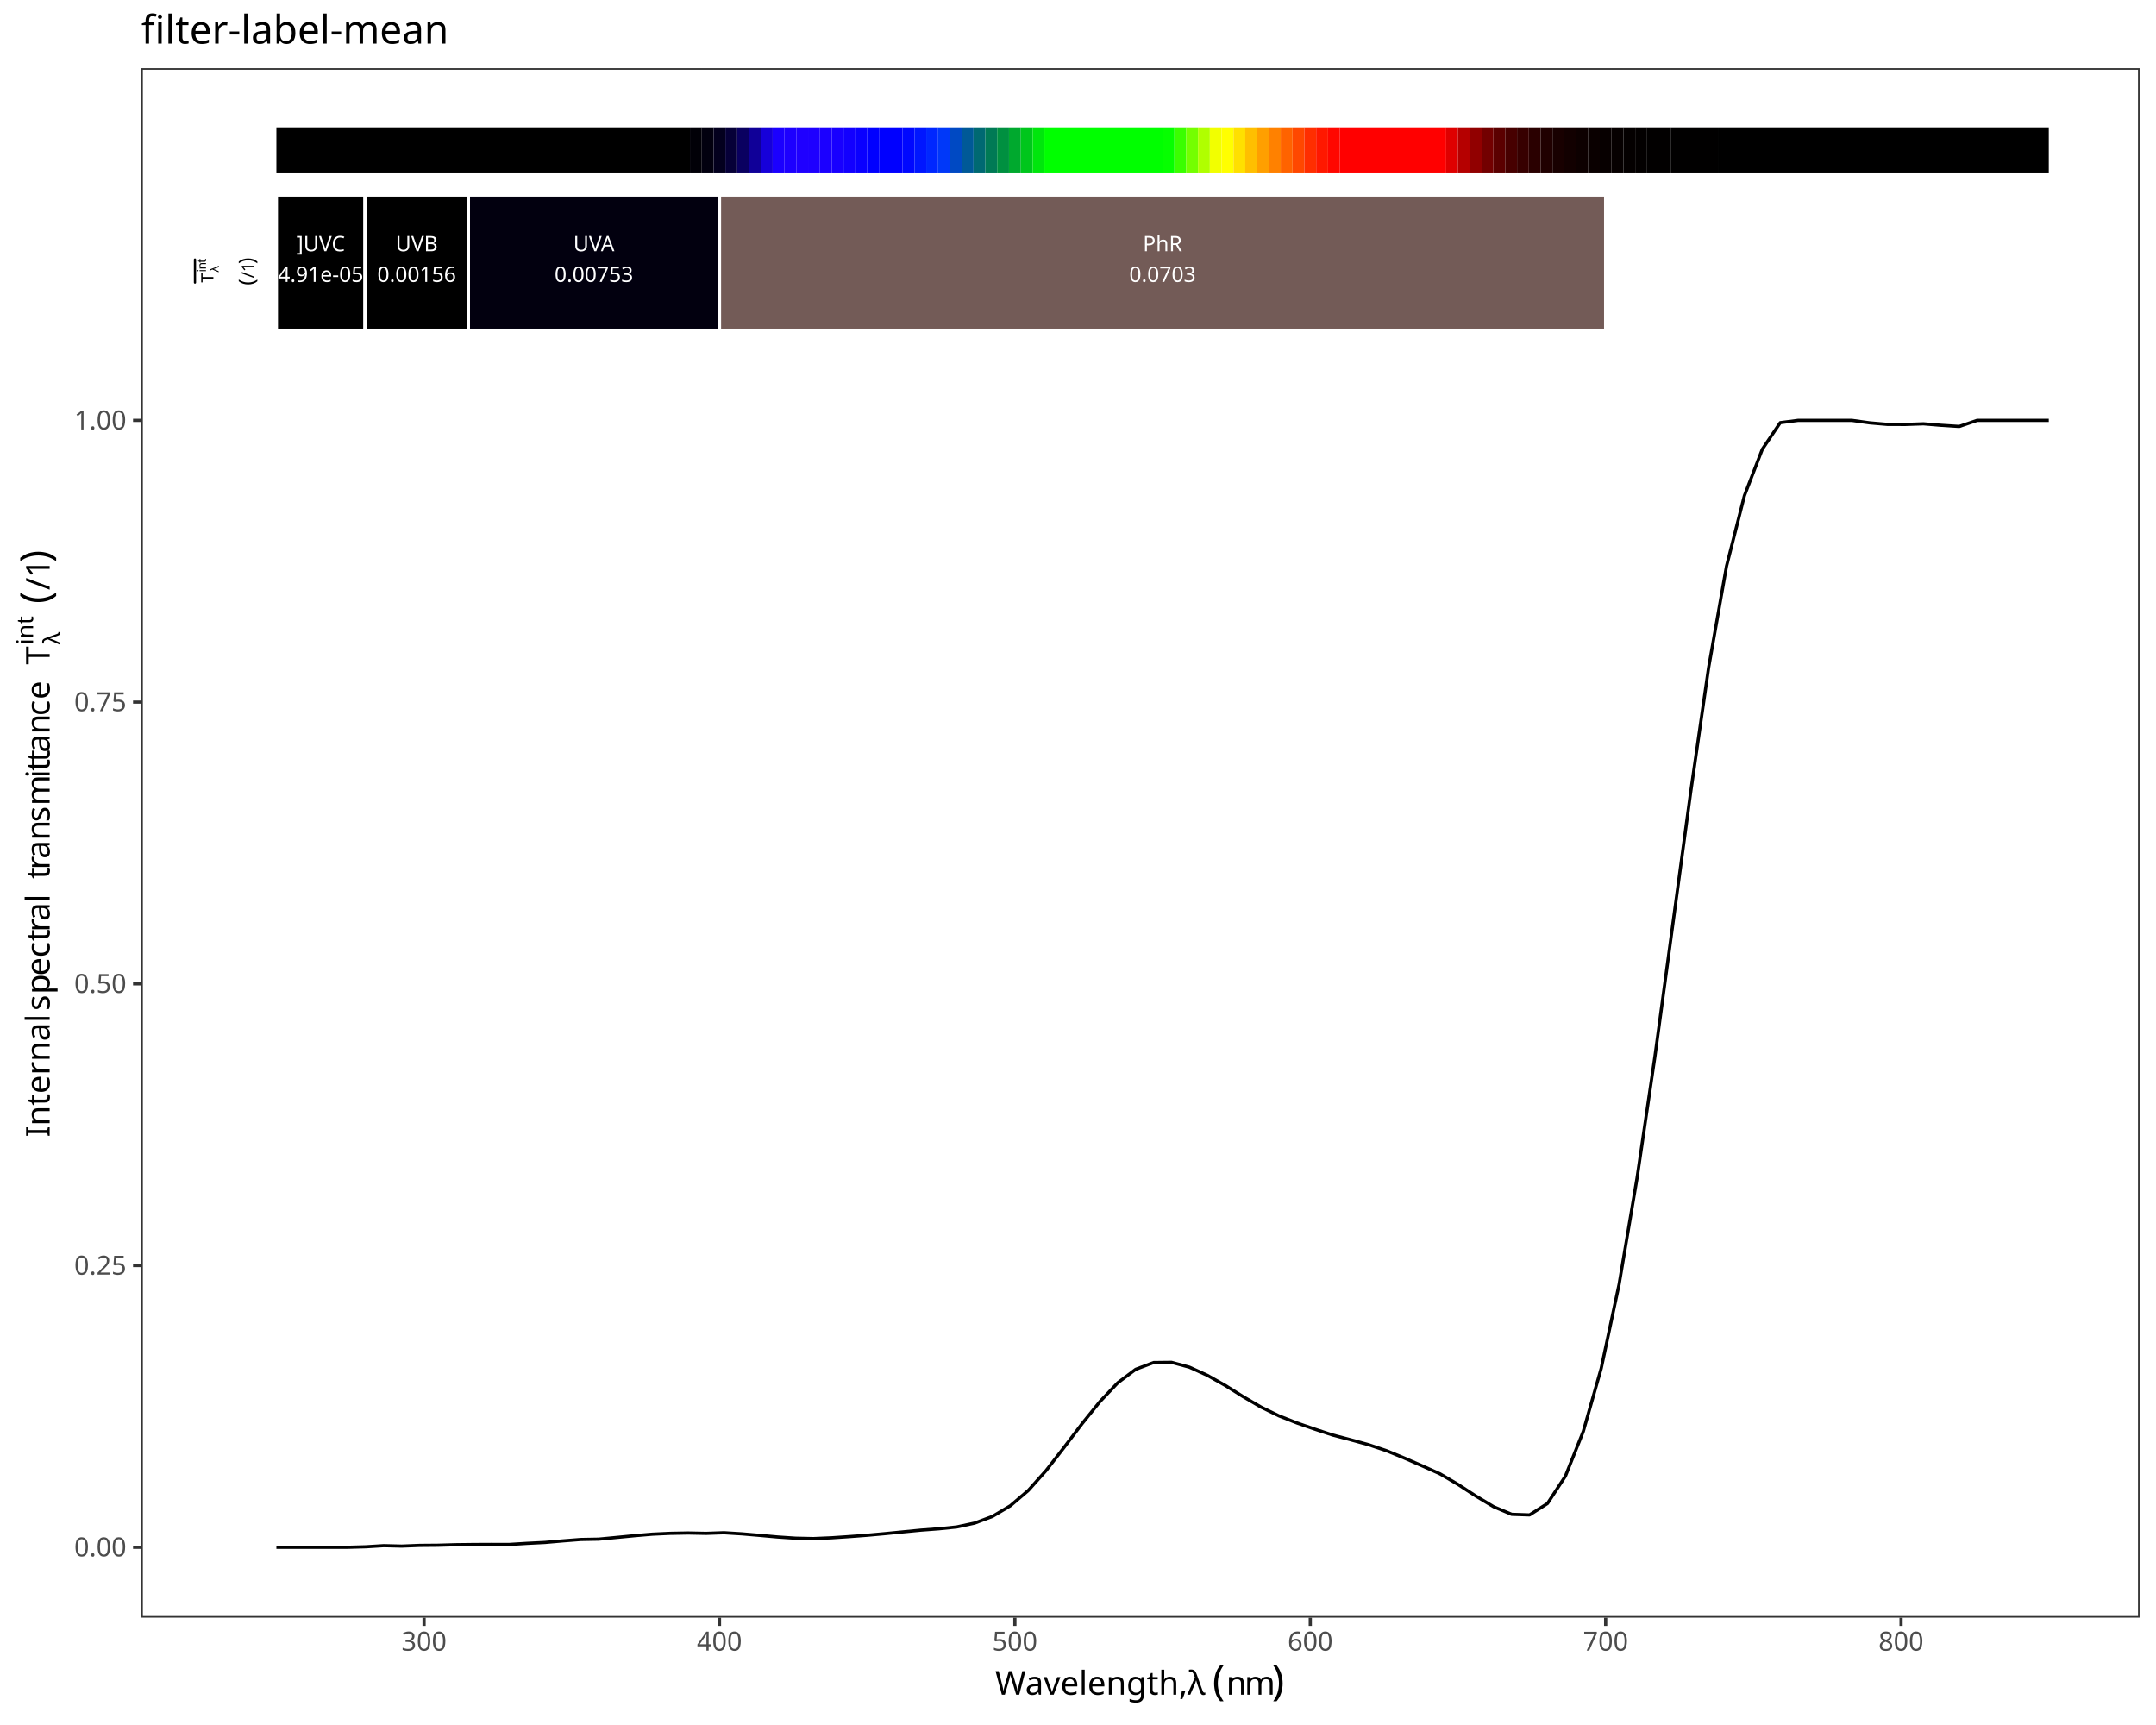
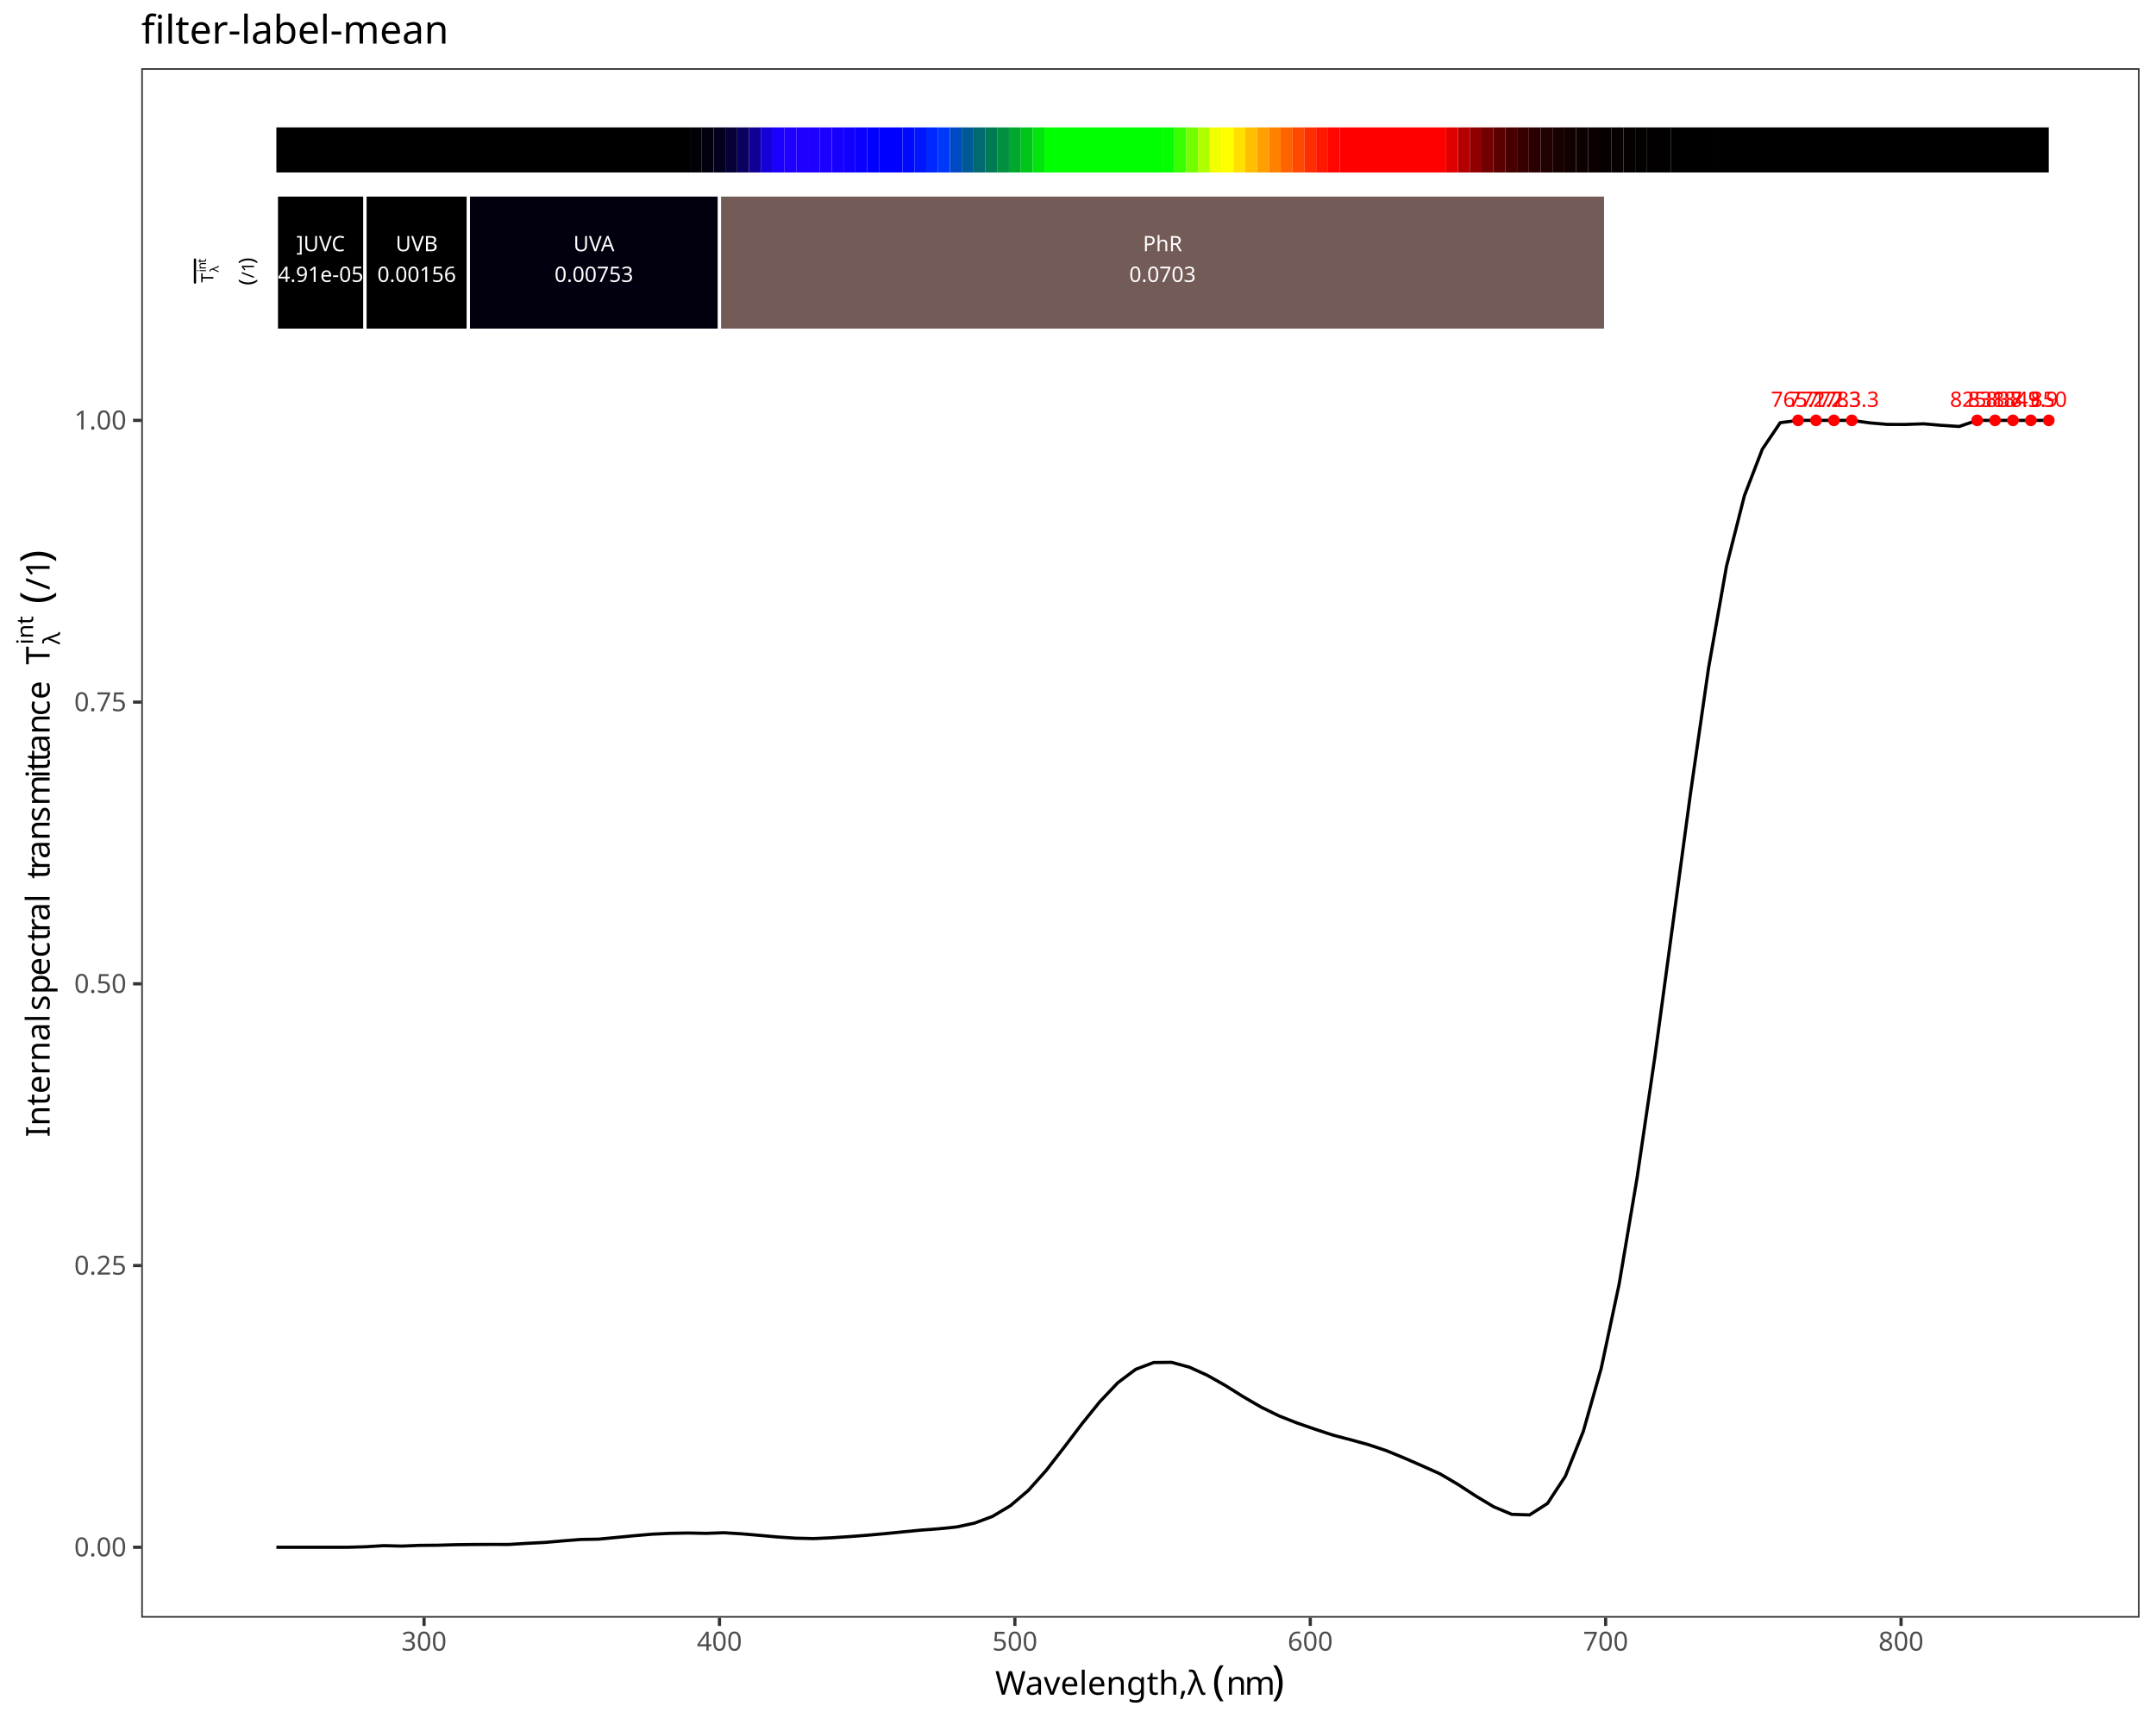
<svg xmlns="http://www.w3.org/2000/svg" class="svglite" data-engine-version="2.0" width="720.00pt" height="576.00pt" viewBox="0 0 720.00 576.00">
  <defs>
    <style type="text/css">
    .svglite line, .svglite polyline, .svglite polygon, .svglite path, .svglite rect, .svglite circle {
      fill: none;
      stroke: #000000;
      stroke-linecap: round;
      stroke-linejoin: round;
      stroke-miterlimit: 10.00;
    }
  </style>
  </defs>
  <rect width="100%" height="100%" style="stroke: none; fill: #FFFFFF;" />
  <defs>
    <clipPath id="cpMC4wMHw3MjAuMDB8MC4wMHw1NzYuMDA=">
      <rect x="0.00" y="0.00" width="720.00" height="576.00" />
    </clipPath>
  </defs>
  <g clip-path="url(#cpMC4wMHw3MjAuMDB8MC4wMHw1NzYuMDA=)">
    <rect x="0.00" y="0.00" width="720.00" height="576.00" style="stroke-width: 1.07; stroke: #FFFFFF; fill: #FFFFFF;" />
  </g>
  <defs>
    <clipPath id="cpNDcuMTd8NzE0LjUyfDIyLjc4fDU0MC4xNw==">
      <rect x="47.17" y="22.78" width="667.35" height="517.38" />
    </clipPath>
  </defs>
  <g clip-path="url(#cpNDcuMTd8NzE0LjUyfDIyLjc4fDU0MC4xNw==)">
    <rect x="47.17" y="22.78" width="667.35" height="517.38" style="stroke-width: 1.07; stroke: none; fill: #FFFFFF;" />
    <polyline points="92.30,516.65 98.28,516.65 104.26,516.65 110.23,516.65 116.21,516.65 122.19,516.48 128.17,516.11 134.15,516.26 140.13,516.02 146.11,515.97 152.08,515.80 158.06,515.73 164.04,515.70 170.02,515.71 176.00,515.34 181.98,515.04 187.96,514.52 193.94,514.05 199.91,513.94 205.89,513.37 211.87,512.79 217.85,512.28 223.83,512.00 229.81,511.89 235.79,512.01 241.76,511.80 247.74,512.17 253.72,512.68 259.70,513.22 265.68,513.62 271.66,513.75 277.64,513.49 283.62,513.09 289.59,512.64 295.57,512.10 301.55,511.51 307.53,510.93 313.51,510.48 319.49,509.87 325.47,508.58 331.44,506.35 337.42,502.78 343.40,497.68 349.38,490.99 355.36,483.29 361.34,475.41 367.32,468.01 373.30,461.71 379.27,457.23 385.25,454.97 391.23,454.90 397.21,456.52 403.19,459.24 409.17,462.61 415.15,466.36 421.12,469.84 427.10,472.77 433.08,475.13 439.06,477.20 445.04,479.17 451.02,480.75 457.00,482.39 462.98,484.39 468.95,486.85 474.93,489.46 480.91,492.14 486.89,495.66 492.87,499.56 498.85,503.14 504.83,505.65 510.80,505.85 516.78,502.03 522.76,492.92 528.74,477.96 534.72,456.92 540.70,428.85 546.68,393.45 552.66,352.81 558.63,308.68 564.61,264.45 570.59,222.96 576.57,189.06 582.55,165.51 588.53,150.00 594.51,141.14 600.48,140.37 606.46,140.37 612.44,140.37 618.42,140.37 624.40,141.20 630.38,141.72 636.36,141.73 642.34,141.52 648.31,142.02 654.29,142.40 660.27,140.37 666.25,140.37 672.23,140.37 678.21,140.37 684.19,140.37 " style="stroke-width: 1.07; stroke-linecap: butt;" />
+     <text x="600.48" y="135.86" text-anchor="middle" style="font-size: 7.11px; fill: #FF0000; font-family: sans;" textLength="17.80px" lengthAdjust="spacingAndGlyphs">765.2</text>
+     <text x="606.46" y="135.86" text-anchor="middle" style="font-size: 7.11px; fill: #FF0000; font-family: sans;" textLength="17.80px" lengthAdjust="spacingAndGlyphs">771.2</text>
+     <text x="612.44" y="135.86" text-anchor="middle" style="font-size: 7.11px; fill: #FF0000; font-family: sans;" textLength="17.80px" lengthAdjust="spacingAndGlyphs">777.3</text>
+     <text x="618.42" y="135.86" text-anchor="middle" style="font-size: 7.11px; fill: #FF0000; font-family: sans;" textLength="17.80px" lengthAdjust="spacingAndGlyphs">783.3</text>
+     <text x="660.27" y="135.86" text-anchor="middle" style="font-size: 7.11px; fill: #FF0000; font-family: sans;" textLength="17.80px" lengthAdjust="spacingAndGlyphs">825.8</text>
+     <text x="666.25" y="135.86" text-anchor="middle" style="font-size: 7.11px; fill: #FF0000; font-family: sans;" textLength="17.80px" lengthAdjust="spacingAndGlyphs">831.8</text>
+     <text x="672.23" y="135.86" text-anchor="middle" style="font-size: 7.11px; fill: #FF0000; font-family: sans;" textLength="17.80px" lengthAdjust="spacingAndGlyphs">837.9</text>
+     <text x="678.21" y="135.86" text-anchor="middle" style="font-size: 7.11px; fill: #FF0000; font-family: sans;" textLength="17.80px" lengthAdjust="spacingAndGlyphs">843.9</text>
+     <text x="684.19" y="135.86" text-anchor="middle" style="font-size: 7.11px; fill: #FF0000; font-family: sans;" textLength="11.87px" lengthAdjust="spacingAndGlyphs">850</text>
+     <circle cx="600.48" cy="140.37" r="1.95" style="stroke-width: 0.71; stroke: none; fill: #FF0000;" />
+     <circle cx="606.46" cy="140.37" r="1.95" style="stroke-width: 0.71; stroke: none; fill: #FF0000;" />
+     <circle cx="612.44" cy="140.37" r="1.95" style="stroke-width: 0.71; stroke: none; fill: #FF0000;" />
+     <circle cx="618.42" cy="140.37" r="1.95" style="stroke-width: 0.71; stroke: none; fill: #FF0000;" />
+     <circle cx="660.27" cy="140.37" r="1.95" style="stroke-width: 0.71; stroke: none; fill: #FF0000;" />
+     <circle cx="666.25" cy="140.37" r="1.95" style="stroke-width: 0.71; stroke: none; fill: #FF0000;" />
+     <circle cx="672.23" cy="140.37" r="1.95" style="stroke-width: 0.71; stroke: none; fill: #FF0000;" />
+     <circle cx="678.21" cy="140.37" r="1.95" style="stroke-width: 0.71; stroke: none; fill: #FF0000;" />
+     <circle cx="684.19" cy="140.37" r="1.95" style="stroke-width: 0.71; stroke: none; fill: #FF0000;" />
    <rect x="92.30" y="42.54" width="138.11" height="15.05" style="stroke-width: 1.07; stroke: none; stroke-linecap: butt; stroke-linejoin: miter; fill: #000000;" />
    <rect x="230.41" y="42.54" width="3.95" height="15.05" style="stroke-width: 1.07; stroke: none; stroke-linecap: butt; stroke-linejoin: miter; fill: #010007;" />
    <rect x="234.35" y="42.54" width="3.95" height="15.05" style="stroke-width: 1.07; stroke: none; stroke-linecap: butt; stroke-linejoin: miter; fill: #02000F;" />
    <rect x="238.30" y="42.54" width="3.95" height="15.05" style="stroke-width: 1.07; stroke: none; stroke-linecap: butt; stroke-linejoin: miter; fill: #03001E;" />
    <rect x="242.24" y="42.54" width="3.95" height="15.05" style="stroke-width: 1.07; stroke: none; stroke-linecap: butt; stroke-linejoin: miter; fill: #060038;" />
    <rect x="246.19" y="42.54" width="3.95" height="15.05" style="stroke-width: 1.07; stroke: none; stroke-linecap: butt; stroke-linejoin: miter; fill: #0A0060;" />
    <rect x="250.13" y="42.54" width="3.95" height="15.05" style="stroke-width: 1.07; stroke: none; stroke-linecap: butt; stroke-linejoin: miter; fill: #100098;" />
    <rect x="254.08" y="42.54" width="3.95" height="15.05" style="stroke-width: 1.07; stroke: none; stroke-linecap: butt; stroke-linejoin: miter; fill: #1600D9;" />
    <rect x="258.03" y="42.54" width="3.95" height="15.05" style="stroke-width: 1.07; stroke: none; stroke-linecap: butt; stroke-linejoin: miter; fill: #1B00FF;" />
    <rect x="261.97" y="42.54" width="3.95" height="15.05" style="stroke-width: 1.07; stroke: none; stroke-linecap: butt; stroke-linejoin: miter; fill: #1D00FF;" />
    <rect x="265.92" y="42.54" width="3.95" height="15.05" style="stroke-width: 1.07; stroke: none; stroke-linecap: butt; stroke-linejoin: miter; fill: #1F00FF;" />
    <rect x="269.86" y="42.54" width="3.95" height="15.05" style="stroke-width: 1.07; stroke: none; stroke-linecap: butt; stroke-linejoin: miter; fill: #1E00FF;" />
    <rect x="273.81" y="42.54" width="3.95" height="15.05" style="stroke-width: 1.07; stroke: none; stroke-linecap: butt; stroke-linejoin: miter; fill: #1B00FF;" />
    <rect x="277.76" y="42.54" width="3.95" height="15.05" style="stroke-width: 1.07; stroke: none; stroke-linecap: butt; stroke-linejoin: miter; fill: #1800FF;" />
    <rect x="281.70" y="42.54" width="3.95" height="15.05" style="stroke-width: 1.07; stroke: none; stroke-linecap: butt; stroke-linejoin: miter; fill: #1200FF;" />
    <rect x="285.65" y="42.54" width="3.95" height="15.05" style="stroke-width: 1.07; stroke: none; stroke-linecap: butt; stroke-linejoin: miter; fill: #0A00FF;" />
    <rect x="289.59" y="42.54" width="3.95" height="15.05" style="stroke-width: 1.07; stroke: none; stroke-linecap: butt; stroke-linejoin: miter; fill: #0100FF;" />
    <rect x="293.54" y="42.54" width="7.89" height="15.05" style="stroke-width: 1.07; stroke: none; stroke-linecap: butt; stroke-linejoin: miter; fill: #0000FF;" />
    <rect x="301.43" y="42.54" width="3.95" height="15.05" style="stroke-width: 1.07; stroke: none; stroke-linecap: butt; stroke-linejoin: miter; fill: #0008FF;" />
    <rect x="305.38" y="42.54" width="3.95" height="15.05" style="stroke-width: 1.07; stroke: none; stroke-linecap: butt; stroke-linejoin: miter; fill: #0016FF;" />
    <rect x="309.32" y="42.54" width="3.95" height="15.05" style="stroke-width: 1.07; stroke: none; stroke-linecap: butt; stroke-linejoin: miter; fill: #0027FF;" />
    <rect x="313.27" y="42.54" width="3.95" height="15.05" style="stroke-width: 1.07; stroke: none; stroke-linecap: butt; stroke-linejoin: miter; fill: #0038F9;" />
    <rect x="317.22" y="42.54" width="3.95" height="15.05" style="stroke-width: 1.07; stroke: none; stroke-linecap: butt; stroke-linejoin: miter; fill: #0049C3;" />
    <rect x="321.16" y="42.54" width="3.95" height="15.05" style="stroke-width: 1.07; stroke: none; stroke-linecap: butt; stroke-linejoin: miter; fill: #005997;" />
    <rect x="325.11" y="42.54" width="3.95" height="15.05" style="stroke-width: 1.07; stroke: none; stroke-linecap: butt; stroke-linejoin: miter; fill: #006972;" />
    <rect x="329.05" y="42.54" width="3.95" height="15.05" style="stroke-width: 1.07; stroke: none; stroke-linecap: butt; stroke-linejoin: miter; fill: #007A55;" />
    <rect x="333.00" y="42.54" width="3.95" height="15.05" style="stroke-width: 1.07; stroke: none; stroke-linecap: butt; stroke-linejoin: miter; fill: #009040;" />
    <rect x="336.95" y="42.54" width="3.95" height="15.05" style="stroke-width: 1.07; stroke: none; stroke-linecap: butt; stroke-linejoin: miter; fill: #00A92E;" />
    <rect x="340.89" y="42.54" width="3.95" height="15.05" style="stroke-width: 1.07; stroke: none; stroke-linecap: butt; stroke-linejoin: miter; fill: #00C61C;" />
    <rect x="344.84" y="42.54" width="3.95" height="15.05" style="stroke-width: 1.07; stroke: none; stroke-linecap: butt; stroke-linejoin: miter; fill: #00E60C;" />
    <rect x="348.78" y="42.54" width="39.46" height="15.05" style="stroke-width: 1.07; stroke: none; stroke-linecap: butt; stroke-linejoin: miter; fill: #00FF00;" />
    <rect x="388.24" y="42.54" width="3.95" height="15.05" style="stroke-width: 1.07; stroke: none; stroke-linecap: butt; stroke-linejoin: miter; fill: #06FF00;" />
    <rect x="392.19" y="42.54" width="3.95" height="15.05" style="stroke-width: 1.07; stroke: none; stroke-linecap: butt; stroke-linejoin: miter; fill: #3AFF00;" />
    <rect x="396.13" y="42.54" width="3.95" height="15.05" style="stroke-width: 1.07; stroke: none; stroke-linecap: butt; stroke-linejoin: miter; fill: #74FF00;" />
    <rect x="400.08" y="42.54" width="3.95" height="15.05" style="stroke-width: 1.07; stroke: none; stroke-linecap: butt; stroke-linejoin: miter; fill: #B0FF00;" />
    <rect x="404.03" y="42.54" width="3.95" height="15.05" style="stroke-width: 1.07; stroke: none; stroke-linecap: butt; stroke-linejoin: miter; fill: #F2FF00;" />
    <rect x="407.97" y="42.54" width="3.95" height="15.05" style="stroke-width: 1.07; stroke: none; stroke-linecap: butt; stroke-linejoin: miter; fill: #FFFF00;" />
    <rect x="411.92" y="42.54" width="3.95" height="15.05" style="stroke-width: 1.07; stroke: none; stroke-linecap: butt; stroke-linejoin: miter; fill: #FFE000;" />
    <rect x="415.86" y="42.54" width="3.95" height="15.05" style="stroke-width: 1.07; stroke: none; stroke-linecap: butt; stroke-linejoin: miter; fill: #FFBF00;" />
    <rect x="419.81" y="42.54" width="3.95" height="15.05" style="stroke-width: 1.07; stroke: none; stroke-linecap: butt; stroke-linejoin: miter; fill: #FF9F00;" />
    <rect x="423.76" y="42.54" width="3.95" height="15.05" style="stroke-width: 1.07; stroke: none; stroke-linecap: butt; stroke-linejoin: miter; fill: #FF8100;" />
    <rect x="427.70" y="42.54" width="3.95" height="15.05" style="stroke-width: 1.07; stroke: none; stroke-linecap: butt; stroke-linejoin: miter; fill: #FF6300;" />
    <rect x="431.65" y="42.54" width="3.95" height="15.05" style="stroke-width: 1.07; stroke: none; stroke-linecap: butt; stroke-linejoin: miter; fill: #FF4800;" />
    <rect x="435.59" y="42.54" width="3.95" height="15.05" style="stroke-width: 1.07; stroke: none; stroke-linecap: butt; stroke-linejoin: miter; fill: #FF2E00;" />
    <rect x="439.54" y="42.54" width="3.95" height="15.05" style="stroke-width: 1.07; stroke: none; stroke-linecap: butt; stroke-linejoin: miter; fill: #FF1800;" />
    <rect x="443.49" y="42.54" width="3.95" height="15.05" style="stroke-width: 1.07; stroke: none; stroke-linecap: butt; stroke-linejoin: miter; fill: #FF0700;" />
    <rect x="447.43" y="42.54" width="35.51" height="15.05" style="stroke-width: 1.07; stroke: none; stroke-linecap: butt; stroke-linejoin: miter; fill: #FF0000;" />
    <rect x="482.94" y="42.54" width="3.95" height="15.05" style="stroke-width: 1.07; stroke: none; stroke-linecap: butt; stroke-linejoin: miter; fill: #DF0000;" />
    <rect x="486.89" y="42.54" width="3.95" height="15.05" style="stroke-width: 1.07; stroke: none; stroke-linecap: butt; stroke-linejoin: miter; fill: #B50000;" />
    <rect x="490.84" y="42.54" width="3.95" height="15.05" style="stroke-width: 1.07; stroke: none; stroke-linecap: butt; stroke-linejoin: miter; fill: #910000;" />
    <rect x="494.78" y="42.54" width="3.95" height="15.05" style="stroke-width: 1.07; stroke: none; stroke-linecap: butt; stroke-linejoin: miter; fill: #730000;" />
    <rect x="498.73" y="42.54" width="3.95" height="15.05" style="stroke-width: 1.07; stroke: none; stroke-linecap: butt; stroke-linejoin: miter; fill: #5B0000;" />
    <rect x="502.67" y="42.54" width="3.95" height="15.05" style="stroke-width: 1.07; stroke: none; stroke-linecap: butt; stroke-linejoin: miter; fill: #470000;" />
    <rect x="506.62" y="42.54" width="3.95" height="15.05" style="stroke-width: 1.07; stroke: none; stroke-linecap: butt; stroke-linejoin: miter; fill: #370000;" />
    <rect x="510.57" y="42.54" width="3.95" height="15.05" style="stroke-width: 1.07; stroke: none; stroke-linecap: butt; stroke-linejoin: miter; fill: #2A0000;" />
    <rect x="514.51" y="42.54" width="3.95" height="15.05" style="stroke-width: 1.07; stroke: none; stroke-linecap: butt; stroke-linejoin: miter; fill: #200000;" />
    <rect x="518.46" y="42.54" width="3.95" height="15.05" style="stroke-width: 1.07; stroke: none; stroke-linecap: butt; stroke-linejoin: miter; fill: #180000;" />
    <rect x="522.40" y="42.54" width="3.95" height="15.05" style="stroke-width: 1.07; stroke: none; stroke-linecap: butt; stroke-linejoin: miter; fill: #120000;" />
    <rect x="526.35" y="42.54" width="3.95" height="15.05" style="stroke-width: 1.07; stroke: none; stroke-linecap: butt; stroke-linejoin: miter; fill: #0D0000;" />
    <rect x="530.30" y="42.54" width="3.95" height="15.05" style="stroke-width: 1.07; stroke: none; stroke-linecap: butt; stroke-linejoin: miter; fill: #0A0000;" />
    <rect x="534.24" y="42.54" width="3.95" height="15.05" style="stroke-width: 1.07; stroke: none; stroke-linecap: butt; stroke-linejoin: miter; fill: #070000;" />
    <rect x="538.19" y="42.54" width="3.95" height="15.05" style="stroke-width: 1.07; stroke: none; stroke-linecap: butt; stroke-linejoin: miter; fill: #060000;" />
    <rect x="542.13" y="42.54" width="3.95" height="15.05" style="stroke-width: 1.07; stroke: none; stroke-linecap: butt; stroke-linejoin: miter; fill: #040000;" />
    <rect x="546.08" y="42.54" width="3.95" height="15.05" style="stroke-width: 1.07; stroke: none; stroke-linecap: butt; stroke-linejoin: miter; fill: #030000;" />
    <rect x="550.02" y="42.54" width="7.89" height="15.05" style="stroke-width: 1.07; stroke: none; stroke-linecap: butt; stroke-linejoin: miter; fill: #020000;" />
    <rect x="557.92" y="42.54" width="15.78" height="15.05" style="stroke-width: 1.07; stroke: none; stroke-linecap: butt; stroke-linejoin: miter; fill: #010000;" />
    <rect x="573.70" y="42.54" width="110.49" height="15.05" style="stroke-width: 1.07; stroke: none; stroke-linecap: butt; stroke-linejoin: miter; fill: #000000;" />
    <rect x="92.30" y="65.11" width="29.59" height="45.15" style="stroke-width: 1.07; stroke: #FFFFFF; stroke-linecap: butt; stroke-linejoin: miter; fill: #000000;" />
    <rect x="121.89" y="65.11" width="34.53" height="45.15" style="stroke-width: 1.07; stroke: #FFFFFF; stroke-linecap: butt; stroke-linejoin: miter; fill: #000000;" />
    <rect x="156.42" y="65.11" width="83.85" height="45.15" style="stroke-width: 1.07; stroke: #FFFFFF; stroke-linecap: butt; stroke-linejoin: miter; fill: #02000F;" />
    <rect x="240.27" y="65.11" width="295.94" height="45.15" style="stroke-width: 1.07; stroke: #FFFFFF; stroke-linecap: butt; stroke-linejoin: miter; fill: #735B57;" />
    <text x="107.10" y="83.89" text-anchor="middle" style="font-size: 7.11px; fill: #FFFFFF; font-family: sans;" textLength="17.00px" lengthAdjust="spacingAndGlyphs">]UVC</text>
    <text x="107.10" y="94.13" text-anchor="middle" style="font-size: 7.11px; fill: #FFFFFF; font-family: sans;" textLength="28.08px" lengthAdjust="spacingAndGlyphs">4.91e-05</text>
    <text x="139.16" y="83.89" text-anchor="middle" style="font-size: 7.11px; fill: #FFFFFF; font-family: sans;" textLength="14.63px" lengthAdjust="spacingAndGlyphs">UVB</text>
    <text x="139.16" y="94.13" text-anchor="middle" style="font-size: 7.11px; fill: #FFFFFF; font-family: sans;" textLength="25.71px" lengthAdjust="spacingAndGlyphs">0.00156</text>
    <text x="198.34" y="83.89" text-anchor="middle" style="font-size: 7.11px; fill: #FFFFFF; font-family: sans;" textLength="14.63px" lengthAdjust="spacingAndGlyphs">UVA</text>
    <text x="198.34" y="94.13" text-anchor="middle" style="font-size: 7.11px; fill: #FFFFFF; font-family: sans;" textLength="25.71px" lengthAdjust="spacingAndGlyphs">0.00753</text>
    <text x="388.24" y="83.89" text-anchor="middle" style="font-size: 7.11px; fill: #FFFFFF; font-family: sans;" textLength="13.84px" lengthAdjust="spacingAndGlyphs">PhR</text>
    <text x="388.24" y="94.13" text-anchor="middle" style="font-size: 7.11px; fill: #FFFFFF; font-family: sans;" textLength="21.76px" lengthAdjust="spacingAndGlyphs">0.0703</text>
    <text transform="translate(71.26,94.35) rotate(-90)" style="font-size: 5.69px; font-family: sans;" textLength="3.48px" lengthAdjust="spacingAndGlyphs">T</text>
    <text transform="translate(73.02,90.88) rotate(-90)" style="font-size: 3.98px; font-family: sans;" textLength="2.03px" lengthAdjust="spacingAndGlyphs">λ</text>
    <text transform="translate(68.78,90.88) rotate(-90)" style="font-size: 3.98px; font-family: sans;" textLength="0.88px" lengthAdjust="spacingAndGlyphs">i</text>
    <text transform="translate(68.78,89.99) rotate(-90)" style="font-size: 3.98px; font-family: sans;" textLength="2.22px" lengthAdjust="spacingAndGlyphs">n</text>
    <text transform="translate(68.78,87.78) rotate(-90)" style="font-size: 3.98px; font-family: sans;" textLength="1.11px" lengthAdjust="spacingAndGlyphs">t</text>
    <polyline points="65.11,94.35 65.11,86.67 " style="stroke-width: 0.75;" />
    <text transform="translate(84.81,95.25) rotate(-90)" style="font-size: 7.11px; font-family: sans;" textLength="2.37px" lengthAdjust="spacingAndGlyphs">(</text>
    <text transform="translate(84.81,92.88) rotate(-90)" style="font-size: 5.69px; font-family: sans;" textLength="4.75px" lengthAdjust="spacingAndGlyphs">/1</text>
    <text transform="translate(84.81,88.14) rotate(-90)" style="font-size: 7.11px; font-family: sans;" textLength="2.36px" lengthAdjust="spacingAndGlyphs">)</text>
    <rect x="47.17" y="22.78" width="667.35" height="517.38" style="stroke-width: 1.07; stroke: #333333;" />
  </g>
  <g clip-path="url(#cpMC4wMHw3MjAuMDB8MC4wMHw1NzYuMDA=)">
    <text x="42.23" y="519.68" text-anchor="end" style="font-size: 8.80px; fill: #4D4D4D; font-family: sans;" textLength="17.13px" lengthAdjust="spacingAndGlyphs">0.00</text>
    <text x="42.23" y="425.61" text-anchor="end" style="font-size: 8.80px; fill: #4D4D4D; font-family: sans;" textLength="17.13px" lengthAdjust="spacingAndGlyphs">0.25</text>
    <text x="42.23" y="331.54" text-anchor="end" style="font-size: 8.80px; fill: #4D4D4D; font-family: sans;" textLength="17.13px" lengthAdjust="spacingAndGlyphs">0.50</text>
    <text x="42.23" y="237.47" text-anchor="end" style="font-size: 8.80px; fill: #4D4D4D; font-family: sans;" textLength="17.13px" lengthAdjust="spacingAndGlyphs">0.75</text>
    <text x="42.23" y="143.40" text-anchor="end" style="font-size: 8.80px; fill: #4D4D4D; font-family: sans;" textLength="17.13px" lengthAdjust="spacingAndGlyphs">1.00</text>
    <polyline points="44.43,516.65 47.17,516.65 " style="stroke-width: 1.07; stroke: #333333; stroke-linecap: butt;" />
    <polyline points="44.43,422.58 47.17,422.58 " style="stroke-width: 1.07; stroke: #333333; stroke-linecap: butt;" />
    <polyline points="44.43,328.51 47.17,328.51 " style="stroke-width: 1.07; stroke: #333333; stroke-linecap: butt;" />
    <polyline points="44.43,234.44 47.17,234.44 " style="stroke-width: 1.07; stroke: #333333; stroke-linecap: butt;" />
    <polyline points="44.43,140.37 47.17,140.37 " style="stroke-width: 1.07; stroke: #333333; stroke-linecap: butt;" />
    <polyline points="141.62,542.91 141.62,540.17 " style="stroke-width: 1.07; stroke: #333333; stroke-linecap: butt;" />
    <polyline points="240.27,542.91 240.27,540.17 " style="stroke-width: 1.07; stroke: #333333; stroke-linecap: butt;" />
    <polyline points="338.92,542.91 338.92,540.17 " style="stroke-width: 1.07; stroke: #333333; stroke-linecap: butt;" />
    <polyline points="437.57,542.91 437.57,540.17 " style="stroke-width: 1.07; stroke: #333333; stroke-linecap: butt;" />
    <polyline points="536.21,542.91 536.21,540.17 " style="stroke-width: 1.07; stroke: #333333; stroke-linecap: butt;" />
    <polyline points="634.86,542.91 634.86,540.17 " style="stroke-width: 1.07; stroke: #333333; stroke-linecap: butt;" />
    <text x="141.62" y="551.16" text-anchor="middle" style="font-size: 8.80px; fill: #4D4D4D; font-family: sans;" textLength="14.68px" lengthAdjust="spacingAndGlyphs">300</text>
    <text x="240.27" y="551.16" text-anchor="middle" style="font-size: 8.80px; fill: #4D4D4D; font-family: sans;" textLength="14.68px" lengthAdjust="spacingAndGlyphs">400</text>
    <text x="338.92" y="551.16" text-anchor="middle" style="font-size: 8.80px; fill: #4D4D4D; font-family: sans;" textLength="14.68px" lengthAdjust="spacingAndGlyphs">500</text>
    <text x="437.57" y="551.16" text-anchor="middle" style="font-size: 8.80px; fill: #4D4D4D; font-family: sans;" textLength="14.68px" lengthAdjust="spacingAndGlyphs">600</text>
    <text x="536.21" y="551.16" text-anchor="middle" style="font-size: 8.80px; fill: #4D4D4D; font-family: sans;" textLength="14.68px" lengthAdjust="spacingAndGlyphs">700</text>
    <text x="634.86" y="551.16" text-anchor="middle" style="font-size: 8.80px; fill: #4D4D4D; font-family: sans;" textLength="14.68px" lengthAdjust="spacingAndGlyphs">800</text>
    <text x="332.35" y="565.89" style="font-size: 11.00px; font-family: sans;" textLength="64.20px" lengthAdjust="spacingAndGlyphs">Wavelength, </text>
    <text x="396.55" y="565.89" style="font-size: 11.00px; font-family: sans;" textLength="5.60px" lengthAdjust="spacingAndGlyphs">λ</text>
    <text x="402.15" y="565.89" style="font-size: 11.00px; font-family: sans;" textLength="2.75px" lengthAdjust="spacingAndGlyphs"> </text>
    <text x="404.91" y="565.89" style="font-size: 13.75px; font-family: sans;" textLength="4.58px" lengthAdjust="spacingAndGlyphs">(</text>
    <text x="409.49" y="565.89" style="font-size: 11.00px; font-family: sans;" textLength="6.12px" lengthAdjust="spacingAndGlyphs">n</text>
    <text x="415.60" y="565.89" style="font-size: 11.00px; font-family: sans;" textLength="9.17px" lengthAdjust="spacingAndGlyphs">m</text>
    <text x="424.77" y="565.89" style="font-size: 13.75px; font-family: sans;" textLength="4.57px" lengthAdjust="spacingAndGlyphs">)</text>
    <text transform="translate(16.58,379.70) rotate(-90)" style="font-size: 11.00px; font-family: sans;" textLength="36.69px" lengthAdjust="spacingAndGlyphs">Internal</text>
    <text transform="translate(16.58,343.01) rotate(-90)" style="font-size: 11.00px; font-family: sans;" textLength="2.75px" lengthAdjust="spacingAndGlyphs"> </text>
    <text transform="translate(16.58,340.26) rotate(-90)" style="font-size: 11.00px; font-family: sans;" textLength="2.75px" lengthAdjust="spacingAndGlyphs"> </text>
    <text transform="translate(16.58,337.50) rotate(-90)" style="font-size: 11.00px; font-family: sans;" textLength="5.50px" lengthAdjust="spacingAndGlyphs">s</text>
    <text transform="translate(16.58,332.00) rotate(-90)" style="font-size: 11.00px; font-family: sans;" textLength="6.12px" lengthAdjust="spacingAndGlyphs">p</text>
    <text transform="translate(16.58,325.88) rotate(-90)" style="font-size: 11.00px; font-family: sans;" textLength="6.12px" lengthAdjust="spacingAndGlyphs">e</text>
    <text transform="translate(16.58,319.76) rotate(-90)" style="font-size: 11.00px; font-family: sans;" textLength="5.50px" lengthAdjust="spacingAndGlyphs">c</text>
    <text transform="translate(16.58,314.26) rotate(-90)" style="font-size: 11.00px; font-family: sans;" textLength="3.06px" lengthAdjust="spacingAndGlyphs">t</text>
    <text transform="translate(16.58,311.20) rotate(-90)" style="font-size: 11.00px; font-family: sans;" textLength="3.66px" lengthAdjust="spacingAndGlyphs">r</text>
    <text transform="translate(16.58,307.54) rotate(-90)" style="font-size: 11.00px; font-family: sans;" textLength="6.12px" lengthAdjust="spacingAndGlyphs">a</text>
    <text transform="translate(16.58,301.42) rotate(-90)" style="font-size: 11.00px; font-family: sans;" textLength="2.44px" lengthAdjust="spacingAndGlyphs">l</text>
    <text transform="translate(16.58,298.98) rotate(-90)" style="font-size: 11.00px; font-family: sans;" textLength="2.75px" lengthAdjust="spacingAndGlyphs"> </text>
    <text transform="translate(16.58,296.23) rotate(-90)" style="font-size: 11.00px; font-family: sans;" textLength="2.75px" lengthAdjust="spacingAndGlyphs"> </text>
    <text transform="translate(16.58,293.48) rotate(-90)" style="font-size: 11.00px; font-family: sans;" textLength="3.06px" lengthAdjust="spacingAndGlyphs">t</text>
    <text transform="translate(16.58,290.42) rotate(-90)" style="font-size: 11.00px; font-family: sans;" textLength="3.66px" lengthAdjust="spacingAndGlyphs">r</text>
    <text transform="translate(16.58,286.76) rotate(-90)" style="font-size: 11.00px; font-family: sans;" textLength="6.12px" lengthAdjust="spacingAndGlyphs">a</text>
    <text transform="translate(16.58,280.64) rotate(-90)" style="font-size: 11.00px; font-family: sans;" textLength="6.12px" lengthAdjust="spacingAndGlyphs">n</text>
    <text transform="translate(16.58,274.52) rotate(-90)" style="font-size: 11.00px; font-family: sans;" textLength="5.50px" lengthAdjust="spacingAndGlyphs">s</text>
    <text transform="translate(16.58,269.02) rotate(-90)" style="font-size: 11.00px; font-family: sans;" textLength="9.17px" lengthAdjust="spacingAndGlyphs">m</text>
    <text transform="translate(16.58,259.85) rotate(-90)" style="font-size: 11.00px; font-family: sans;" textLength="2.44px" lengthAdjust="spacingAndGlyphs">i</text>
    <text transform="translate(16.58,257.41) rotate(-90)" style="font-size: 11.00px; font-family: sans;" textLength="3.06px" lengthAdjust="spacingAndGlyphs">t</text>
    <text transform="translate(16.58,254.35) rotate(-90)" style="font-size: 11.00px; font-family: sans;" textLength="3.06px" lengthAdjust="spacingAndGlyphs">t</text>
    <text transform="translate(16.58,251.29) rotate(-90)" style="font-size: 11.00px; font-family: sans;" textLength="6.12px" lengthAdjust="spacingAndGlyphs">a</text>
    <text transform="translate(16.58,245.18) rotate(-90)" style="font-size: 11.00px; font-family: sans;" textLength="6.12px" lengthAdjust="spacingAndGlyphs">n</text>
    <text transform="translate(16.58,239.06) rotate(-90)" style="font-size: 11.00px; font-family: sans;" textLength="5.50px" lengthAdjust="spacingAndGlyphs">c</text>
    <text transform="translate(16.58,233.55) rotate(-90)" style="font-size: 11.00px; font-family: sans;" textLength="6.12px" lengthAdjust="spacingAndGlyphs">e</text>
    <text transform="translate(16.58,227.44) rotate(-90)" style="font-size: 11.00px; font-family: sans;" textLength="2.75px" lengthAdjust="spacingAndGlyphs"> </text>
    <text transform="translate(16.58,224.68) rotate(-90)" style="font-size: 11.00px; font-family: sans;" textLength="2.75px" lengthAdjust="spacingAndGlyphs"> </text>
    <text transform="translate(16.58,221.93) rotate(-90)" style="font-size: 11.00px; font-family: sans;" textLength="6.72px" lengthAdjust="spacingAndGlyphs">T</text>
    <text transform="translate(19.99,215.21) rotate(-90)" style="font-size: 7.70px; font-family: sans;" textLength="3.92px" lengthAdjust="spacingAndGlyphs">λ</text>
    <text transform="translate(11.06,215.21) rotate(-90)" style="font-size: 7.70px; font-family: sans;" textLength="8.13px" lengthAdjust="spacingAndGlyphs">int</text>
    <text transform="translate(16.58,207.08) rotate(-90)" style="font-size: 11.00px; font-family: sans;" textLength="2.75px" lengthAdjust="spacingAndGlyphs"> </text>
    <text transform="translate(16.58,204.33) rotate(-90)" style="font-size: 11.00px; font-family: sans;" textLength="2.75px" lengthAdjust="spacingAndGlyphs"> </text>
    <text transform="translate(16.58,201.58) rotate(-90)" style="font-size: 13.75px; font-family: sans;" textLength="4.58px" lengthAdjust="spacingAndGlyphs">(</text>
    <text transform="translate(16.58,197.00) rotate(-90)" style="font-size: 11.00px; font-family: sans;" textLength="9.17px" lengthAdjust="spacingAndGlyphs">/1</text>
    <text transform="translate(16.58,187.82) rotate(-90)" style="font-size: 13.75px; font-family: sans;" textLength="4.57px" lengthAdjust="spacingAndGlyphs">)</text>
    <text x="47.17" y="14.56" style="font-size: 13.20px; font-family: sans;" textLength="94.64px" lengthAdjust="spacingAndGlyphs">filter-label-mean</text>
  </g>
</svg>
